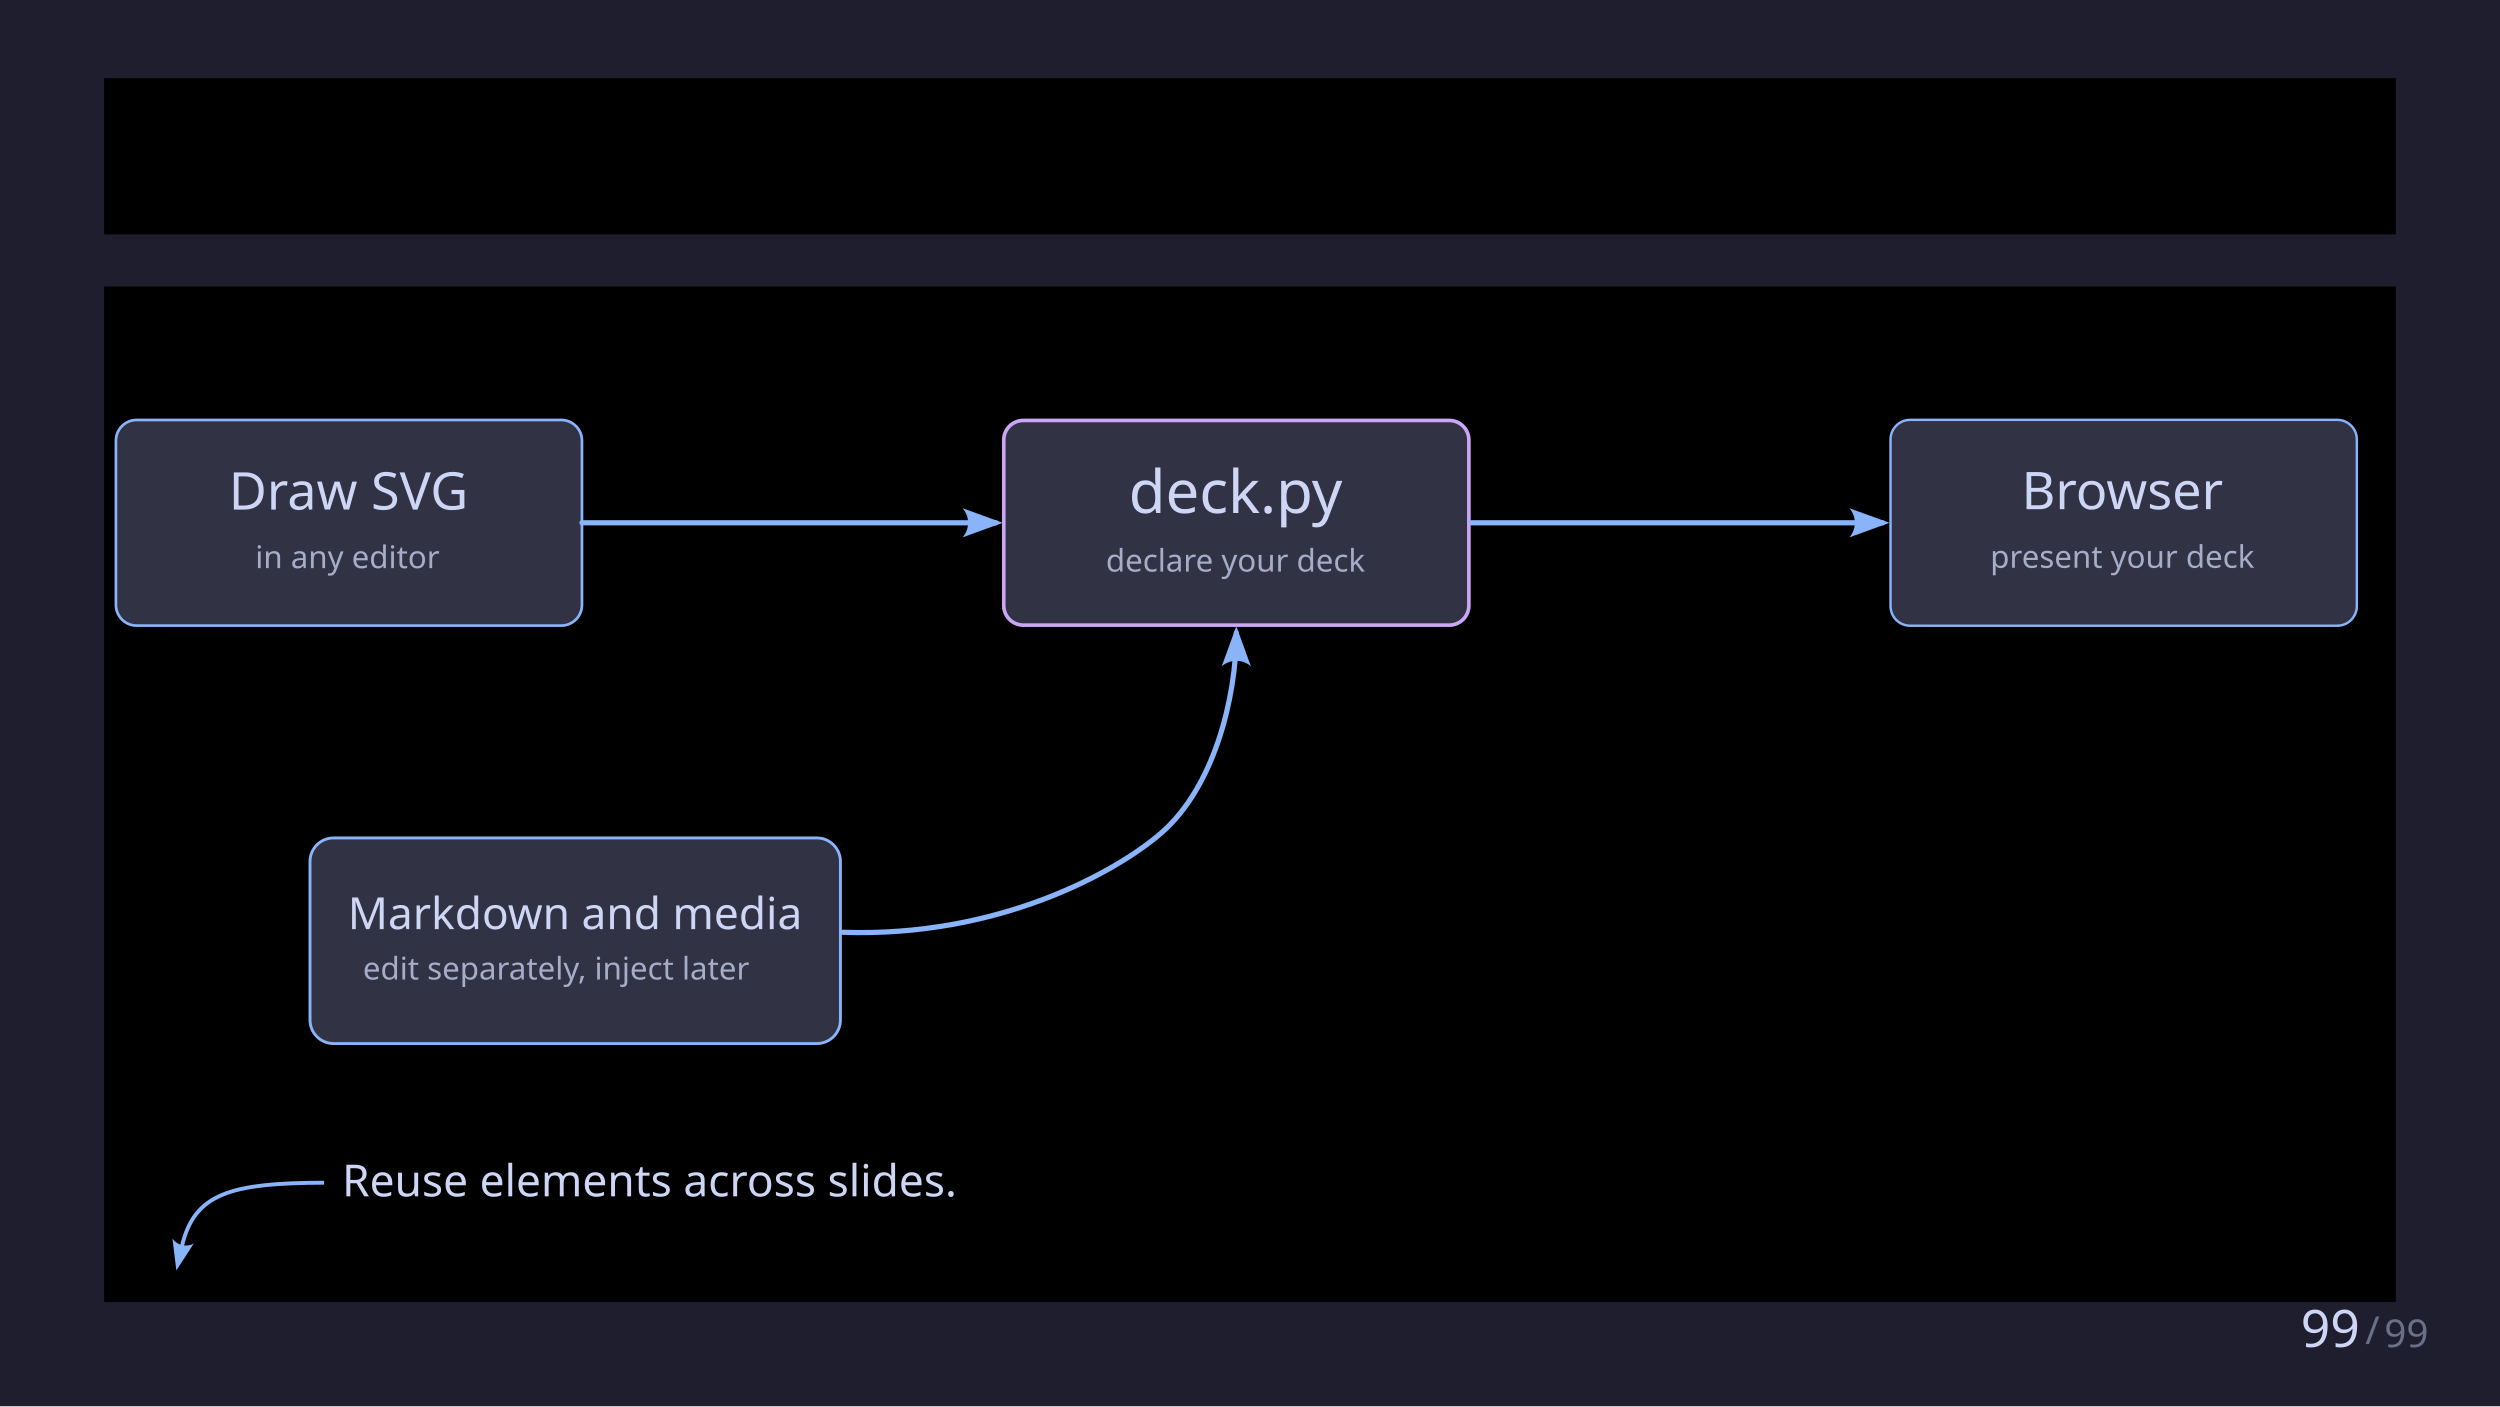
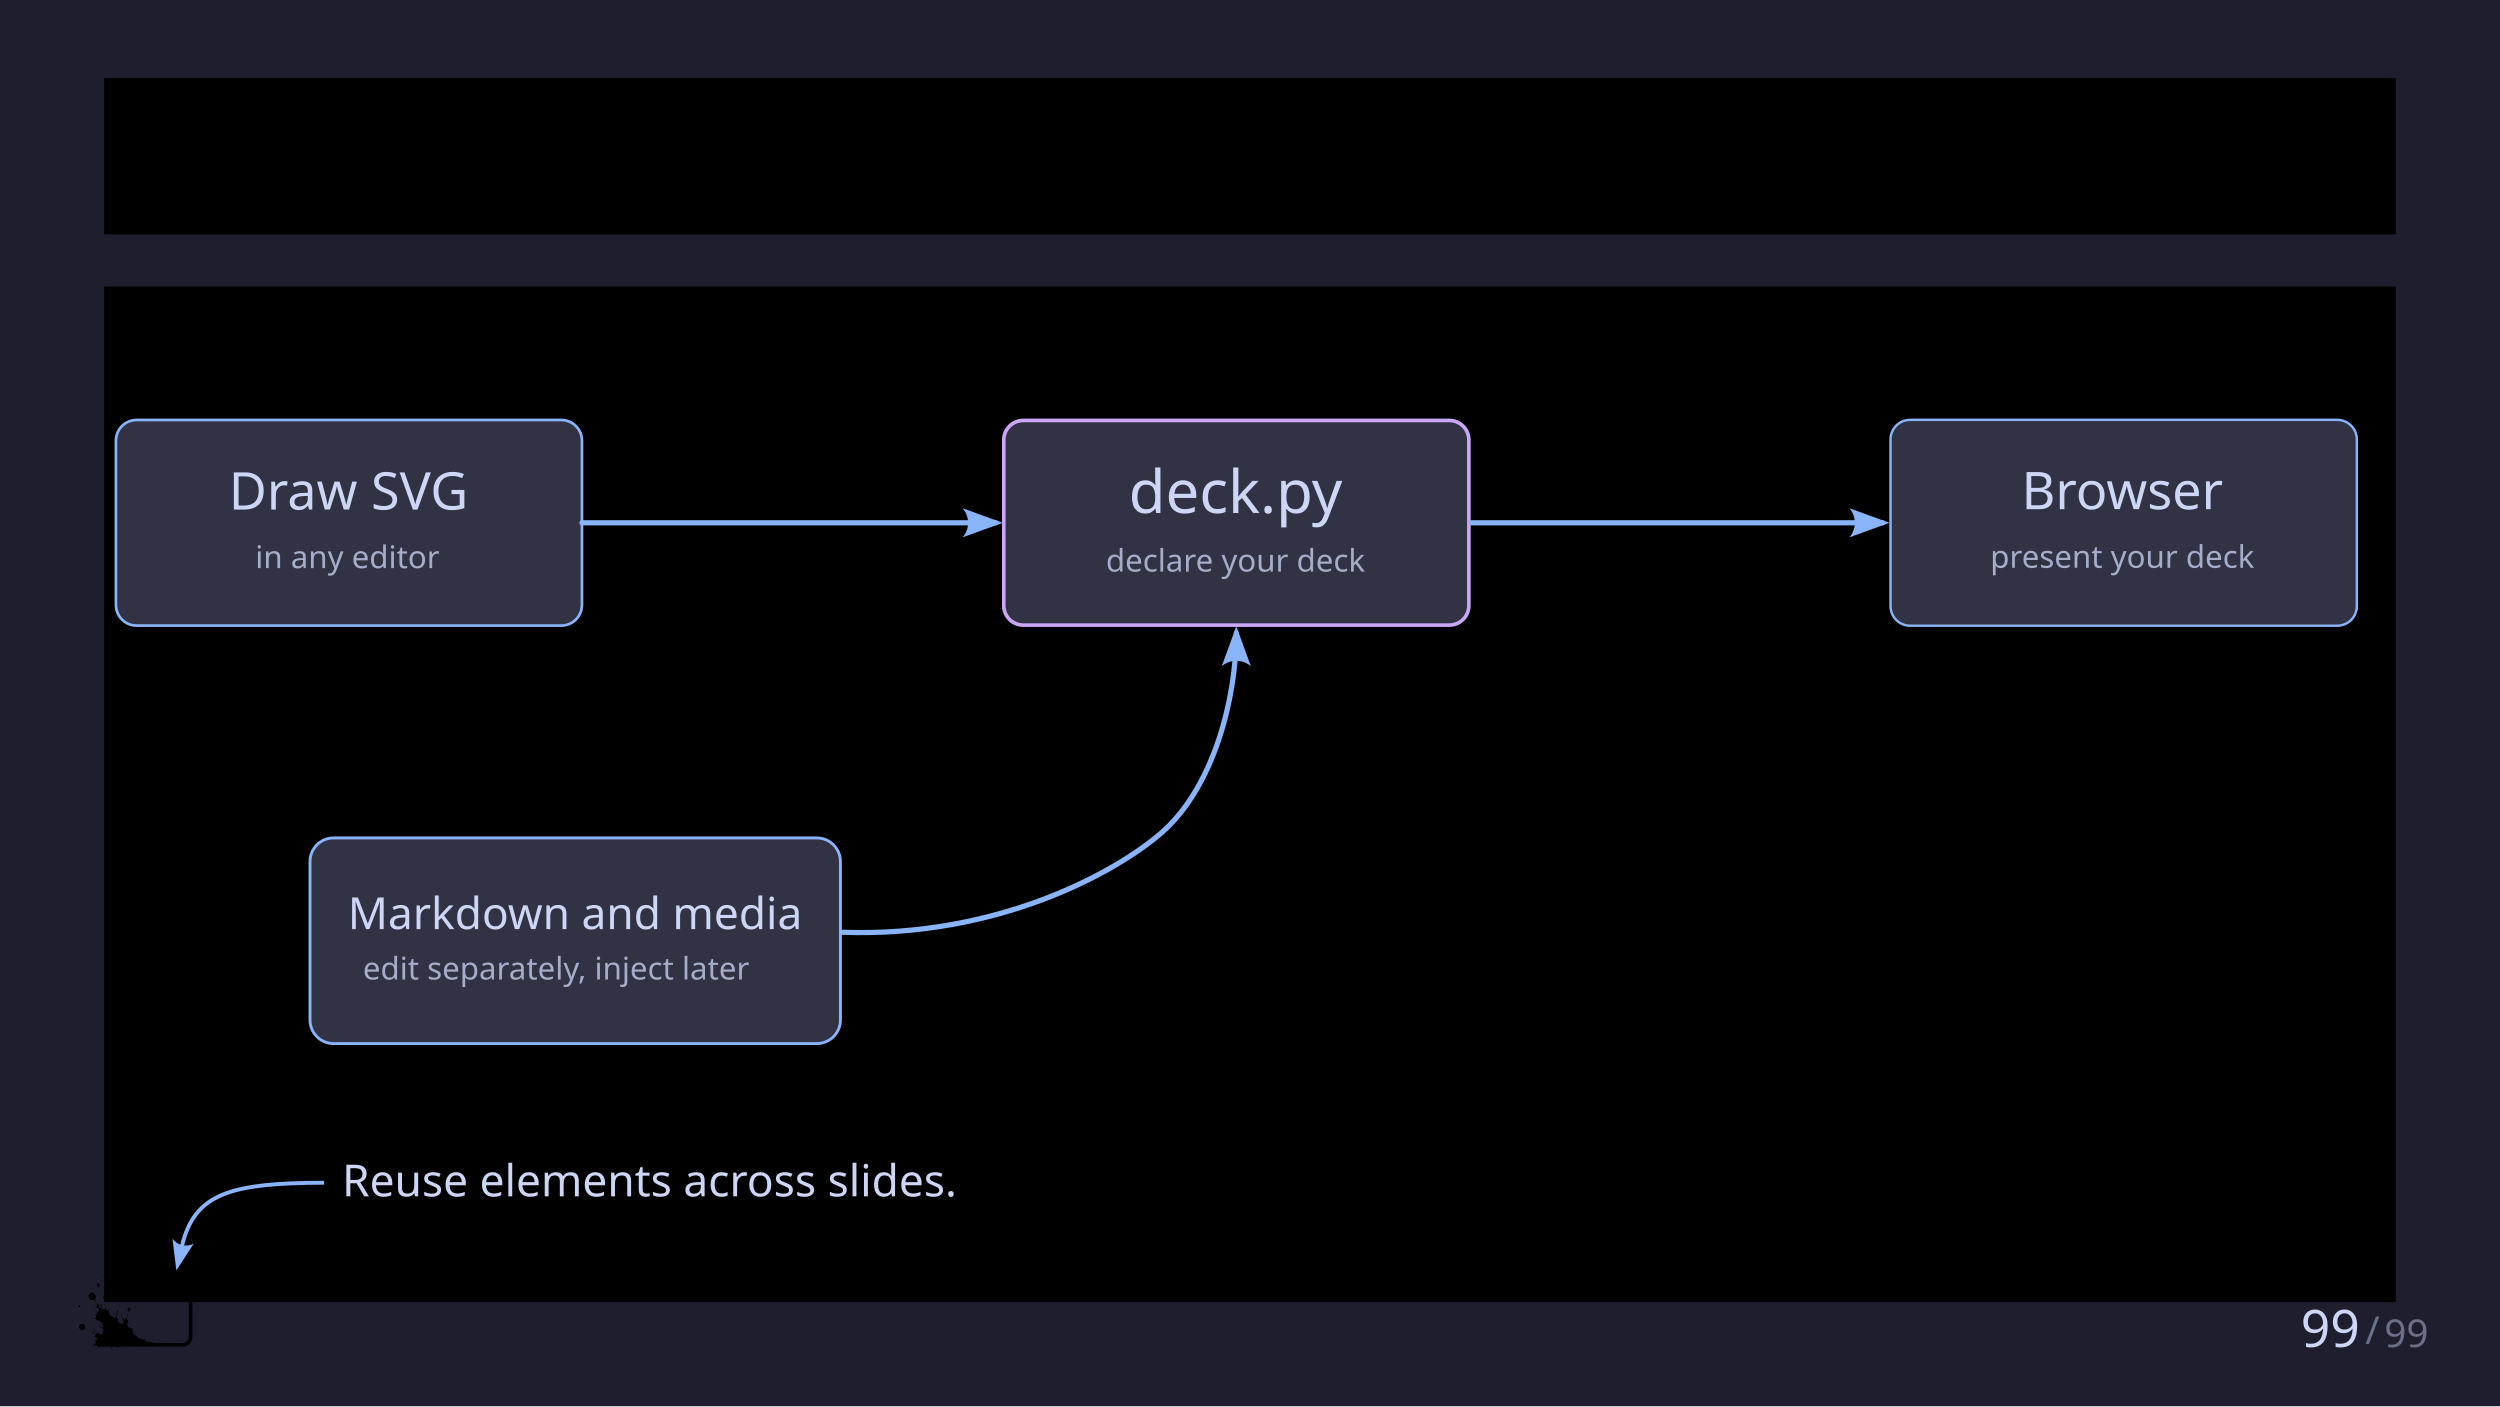
<svg xmlns="http://www.w3.org/2000/svg" xmlns:ns1="urn:inkflow" ns1:parent="local:content" viewBox="0 0 1920 1080" width="1920" height="1080" version="1.1" id="svg13">
-   <g ns1:layout-src="./base" ns1:layout-hash="d40175e7">
+   <g ns1:layout-src="./base" ns1:layout-hash="0e0184e9">
    <defs />
    <rect width="1920" height="1080" class="inkflow-fill-bg" />
  </g>
-   <g ns1:layout-src="builtin:numbered" ns1:layout-hash="2b667c1b">
+   <g ns1:layout-src="builtin:numbered" ns1:layout-hash="6a4a92fb">
    <defs />
    <text id="zone-slide-number" x="1812.359" y="1034.438" class="inkflow-fill-text-muted inkflow-fill-text inkflow-fill-code-text" text-anchor="end" font-size="39.664px" font-family="sans-serif" style="stroke-width: 1.417">99</text>
    <text id="zone-slide-total" x="1831.157" y="1034.58" class="inkflow-fill-text-muted inkflow-fill-grey" font-size="29.64px" font-family="sans-serif" style="stroke-width: 1.059">99</text>
    <text id="text1" x="1816.518" y="1032.25" class="inkflow-fill-text-muted inkflow-fill-grey" font-size="29.64px" font-family="sans-serif" style="stroke-width: 1.059">/</text>
  </g>
-   <g ns1:layout-src="local:content" ns1:layout-hash="ce9151cd">
+   <g ns1:layout-src="local:content" ns1:layout-hash="4d847c33">
    <defs />
    <rect id="zone-title" x="80" y="60" width="1760" height="120" />
    <rect id="zone-content" x="80" y="220" width="1760" height="780" />
  </g>
  <defs id="defs5">
    <marker style="overflow:visible" id="marker11" refX="5" refY="0" orient="auto-start-reverse" markerWidth="1" markerHeight="1" viewBox="0 0 1 1" preserveAspectRatio="xMidYMid">
      <path transform="scale(0.7)" d="M -2,-4 9,0 -2,4 c 2,-2.33 2,-5.66 0,-8 z" style="fill:context-stroke;fill-rule:evenodd;stroke:none" id="path11" />
    </marker>
    <marker style="overflow:visible" id="marker9" refX="5" refY="0" orient="auto-start-reverse" markerWidth="1" markerHeight="1" viewBox="0 0 1 1" preserveAspectRatio="xMidYMid">
      <path transform="scale(0.7)" d="M -2,-4 9,0 -2,4 c 2,-2.33 2,-5.66 0,-8 z" style="fill:context-stroke;fill-rule:evenodd;stroke:none" id="path9" />
    </marker>
    <marker style="overflow:visible" id="ConcaveTriangle" refX="0" refY="0" orient="auto-start-reverse" markerWidth="1" markerHeight="1" viewBox="0 0 1 1" preserveAspectRatio="xMidYMid">
      <path transform="scale(0.7)" d="M -2,-4 9,0 -2,4 c 2,-2.33 2,-5.66 0,-8 z" style="fill:context-stroke;fill-rule:evenodd;stroke:none" id="path7" />
    </marker>
    <style id="inkflow-preview">.inkflow-fill-bg { fill: #1e1e2e; }
.inkflow-stroke-bg { stroke: #1e1e2e; }
.inkflow-fill-surface { fill: #313244; }
.inkflow-stroke-surface { stroke: #313244; }
.inkflow-fill-border { fill: #585b70; }
.inkflow-stroke-border { stroke: #585b70; }
.inkflow-fill-text { fill: #cdd6f4; }
.inkflow-stroke-text { stroke: #cdd6f4; }
.inkflow-fill-text-muted { fill: #a6adc8; }
.inkflow-stroke-text-muted { stroke: #a6adc8; }
.inkflow-fill-accent { fill: #cba6f7; }
.inkflow-stroke-accent { stroke: #cba6f7; }
.inkflow-fill-accent-fg { fill: #11111b; }
.inkflow-stroke-accent-fg { stroke: #11111b; }
.inkflow-fill-code-bg { fill: #181825; }
.inkflow-stroke-code-bg { stroke: #181825; }
.inkflow-fill-code-text { fill: #cdd6f4; }
.inkflow-stroke-code-text { stroke: #cdd6f4; }
.inkflow-fill-red { fill: #f38ba8; }
.inkflow-stroke-red { stroke: #f38ba8; }
.inkflow-fill-orange { fill: #fab387; }
.inkflow-stroke-orange { stroke: #fab387; }
.inkflow-fill-yellow { fill: #f9e2af; }
.inkflow-stroke-yellow { stroke: #f9e2af; }
.inkflow-fill-green { fill: #a6e3a1; }
.inkflow-stroke-green { stroke: #a6e3a1; }
.inkflow-fill-teal { fill: #94e2d5; }
.inkflow-stroke-teal { stroke: #94e2d5; }
.inkflow-fill-blue { fill: #89b4fa; }
.inkflow-stroke-blue { stroke: #89b4fa; }
.inkflow-fill-purple { fill: #cba6f7; }
.inkflow-stroke-purple { stroke: #cba6f7; }
.inkflow-fill-pink { fill: #f5c2e7; }
.inkflow-stroke-pink { stroke: #f5c2e7; }
.inkflow-fill-grey { fill: #6c7086; }
.inkflow-stroke-grey { stroke: #6c7086; }</style>
  </defs>
  <g id="box-svg" transform="translate(-431.0114,87.50203)" class="inkflow-stroke-blue">
    <rect x="520.041" y="235.041" width="357.919" height="157.919" rx="15.908" class="inkflow-fill-surface inkflow-stroke-border inkflow-stroke-blue" stroke-width="2.081" id="rect-svg" />
    <g id="g11" transform="translate(1.5258789e-5,-1.152344)">
      <text x="698.678" y="305" text-anchor="middle" font-family="sans-serif" font-size="40px" font-weight="bold" class="inkflow-fill-text inkflow-fill-code-text" id="text-svg" style="font-style: normal; font-variant: normal; font-weight: normal; font-stretch: normal; font-size: 40px; font-family: sans-serif; -inkscape-font-specification: 'sans-serif, Normal'; font-variant-ligatures: normal; font-variant-caps: normal; font-variant-numeric: normal; font-variant-east-asian: normal; text-anchor: middle; stroke: none">Draw SVG</text>
      <text x="697.869" y="350" text-anchor="middle" font-family="sans-serif" font-size="24px" class="inkflow-fill-text-muted" id="text-svg-sub" style="stroke:none">in any editor</text>
    </g>
  </g>
  <g id="box-deck" transform="translate(260.9884,-111.1556)">
    <rect x="509.899" y="434.056" width="357.203" height="157.203" rx="15.04" class="inkflow-fill-surface inkflow-stroke-accent" stroke-width="2.797" id="rect-deck" />
    <g id="g12" transform="translate(-12.12695,-14.86389)">
      <text x="700" y="520" text-anchor="middle" font-family="monospace" font-size="46px" class="inkflow-fill-text inkflow-fill-code-text" id="text-deck" style="font-style: normal; font-variant: normal; font-weight: normal; font-stretch: normal; font-size: 46px; font-family: sans-serif; -inkscape-font-specification: 'sans-serif, Normal'; font-variant-ligatures: normal; font-variant-caps: normal; font-variant-numeric: normal; font-variant-east-asian: normal; text-anchor: middle; stroke: none">deck.py</text>
      <text x="700" y="565" text-anchor="middle" font-family="sans-serif" font-size="24px" class="inkflow-fill-text-muted" id="text-deck-sub">declare your deck</text>
    </g>
  </g>
  <g id="box-md" transform="translate(-232.5193,-46.50386)" class="inkflow-stroke-blue">
    <rect x="470.608" y="690.041" width="407.352" height="157.919" rx="18.105" class="inkflow-fill-surface inkflow-stroke-border inkflow-stroke-blue" stroke-width="2.22" id="rect-md" />
    <g id="g14" transform="translate(-25.841,0.06022644)">
      <text x="700" y="760" text-anchor="middle" font-family="sans-serif" font-size="34px" font-weight="bold" class="inkflow-fill-text inkflow-fill-code-text" id="text-md" style="font-style: normal; font-variant: normal; font-weight: normal; font-stretch: normal; font-size: 34px; font-family: sans-serif; -inkscape-font-specification: 'sans-serif, Normal'; font-variant-ligatures: normal; font-variant-caps: normal; font-variant-numeric: normal; font-variant-east-asian: normal; text-anchor: middle; stroke: none">Markdown and media</text>
      <text xml:space="preserve" style="font-style:normal;font-variant:normal;font-weight:normal;font-stretch:normal;font-size:24px;line-height:normal;font-family:sans-serif;-inkscape-font-specification:'sans-serif, Normal';font-variant-ligatures:normal;font-variant-caps:normal;font-variant-numeric:normal;font-variant-east-asian:normal;text-decoration-color:#000000;writing-mode:lr-tb;direction:ltr;fill:none;stroke:none;stroke-width:4;stroke-linecap:round;stroke-miterlimit:3;stroke-dasharray:none" x="537.052" y="798.719" id="text-md-sub">
        <tspan id="tspan14" x="537.052" y="798.719" style="font-size: 24px" class="inkflow-fill-text-muted">edit separately, inject later</tspan>
      </text>
    </g>
  </g>
  <g id="box-browser" transform="translate(151.9882,-122.498)">
    <rect x="1299.936" y="444.936" width="358.127" height="158.127" rx="15.079" class="inkflow-fill-surface inkflow-stroke-border inkflow-stroke-blue" stroke-width="1.873" id="rect-browser" />
    <g id="g13" transform="translate(-12.05469,-6.416016)">
      <text x="1490" y="520" text-anchor="middle" font-family="sans-serif" font-size="40px" font-weight="bold" class="inkflow-fill-text inkflow-fill-code-text" id="text-browser" style="font-style: normal; font-variant: normal; font-weight: normal; font-stretch: normal; font-size: 40px; font-family: sans-serif; -inkscape-font-specification: 'sans-serif, Normal'; font-variant-ligatures: normal; font-variant-caps: normal; font-variant-numeric: normal; font-variant-east-asian: normal; text-anchor: middle; stroke: none">Browser</text>
      <text x="1490" y="565" text-anchor="middle" font-family="sans-serif" font-size="24px" class="inkflow-fill-text-muted" id="text-browser-sub">present your deck</text>
    </g>
  </g>
  <g id="inherit">
    <text xml:space="preserve" style="font-style: normal; font-variant: normal; font-weight: normal; font-stretch: normal; font-size: 34px; line-height: normal; font-family: sans-serif; -inkscape-font-specification: 'sans-serif, Normal'; font-variant-ligatures: normal; font-variant-caps: normal; font-variant-numeric: normal; font-variant-east-asian: normal; text-decoration-color: #000000; writing-mode: lr-tb; direction: ltr; stroke: none; stroke-width: 8; stroke-linecap: round" x="262.695" y="918.801" id="text-inherit" class="inkflow-fill-accent-fg">
      <tspan x="262.695" y="918.801" id="tspan6" class="inkflow-fill-text inkflow-fill-code-text">Reuse elements across slides.</tspan>
    </text>
    <path d="m 248.896,908.327 c -71.743,0.164 -99.766,8.07 -109.209,48.964" fill="none" stroke-width="3" id="path-inherit" style="marker-end: url(#ConcaveTriangle)" class="inkflow-stroke-blue" />
  </g>
  <path style="fill: none; stroke-width: 4; stroke-linecap: round; stroke-miterlimit: 3; stroke-dasharray: none; marker-end: url(#marker11)" d="m 446.948,401.502 317.939,10e-6" id="arrow-svg" class="inkflow-stroke-blue" />
  <path style="fill: none; stroke-width: 4; stroke-linecap: round; stroke-miterlimit: 3; stroke-dasharray: none; marker-end: url(#marker11)" d="m 1130.09,401.502 h 315.835" id="arrow-render" class="inkflow-stroke-blue" />
  <path style="fill: none; stroke-width: 4; stroke-linecap: round; stroke-dasharray: none; marker-end: url(#marker9)" d="m 647.481,715.996 c 118.678,4.062 208.91,-45.728 244.043,-75.986 40.787,-35.129 57.965,-103.907 57.965,-153.907" id="arrow-md" class="inkflow-stroke-blue" />
+   <g ns1:overlay-src="footer" ns1:overlay-hash="f664c57d">
+     <defs />
+     <g class="inkflow-demo-logo-mark" transform="matrix(0.7161682,0,0,0.7161682,43.00572,966.5546)" id="demo-logo-mark">
+       <g transform="translate(-148.5314,-96.87841)">
+         <g transform="translate(3.746808,2.274717)">
+           <path style="fill-opacity:1;stroke-width:0.372" d="m 203.569,189.978 c -0.189,-0.105 -0.434,-0.191 -0.544,-0.191 h -0.201 l 0.036,-0.375 c 0.048,-0.499 -0.137,-0.658 -0.611,-0.527 -0.191,0.053 -0.516,0.076 -0.721,0.051 -0.281,-0.034 -0.516,0.028 -0.954,0.25 l -0.582,0.295 -0.288,-0.167 c -0.858,-0.497 -0.907,-0.511 -1.749,-0.51 -0.46,3.7e-4 -1.081,0.066 -1.379,0.146 -0.298,0.08 -0.665,0.146 -0.816,0.147 -0.211,7.4e-4 -0.323,0.085 -0.486,0.361 l -0.212,0.36 -0.154,-0.237 c -0.085,-0.13 -0.248,-0.334 -0.364,-0.452 l -0.211,-0.215 -0.528,0.14 c -0.29,0.077 -0.763,0.141 -1.052,0.142 -0.38,7.4e-4 -0.64,0.069 -0.943,0.247 -0.231,0.135 -0.629,0.274 -0.885,0.31 l -0.466,0.064 -0.363,-0.344 c -0.2,-0.189 -0.585,-0.494 -0.856,-0.677 -0.271,-0.184 -0.722,-0.545 -1.003,-0.803 -0.359,-0.33 -0.594,-0.469 -0.79,-0.469 -0.652,0 -1.99,0.215 -2.527,0.405 -0.97,0.345 -2.362,0.082 -1.633,-0.308 0.11,-0.059 0.542,-0.17 0.96,-0.247 1.612,-0.297 2.119,-0.44 2.452,-0.694 0.488,-0.373 0.58,-0.629 0.441,-1.232 -0.178,-0.773 -0.148,-0.949 0.23,-1.327 0.454,-0.454 0.444,-0.677 -0.043,-0.925 -0.213,-0.109 -0.415,-0.243 -0.45,-0.299 -0.098,-0.158 -0.75,-0.459 -1.154,-0.532 -0.201,-0.036 -0.392,-0.109 -0.424,-0.161 -0.109,-0.177 0.784,-0.093 1.233,0.115 0.244,0.113 0.731,0.227 1.083,0.254 l 0.64,0.048 0.285,-0.301 c 0.393,-0.415 0.465,-1.123 0.17,-1.687 -0.115,-0.221 -0.209,-0.579 -0.209,-0.797 0,-0.596 -0.287,-0.802 -1.542,-1.108 -0.79,-0.193 -1.118,-0.322 -1.329,-0.524 -0.404,-0.387 -0.365,-0.509 0.139,-0.431 0.23,0.036 0.515,0.117 0.634,0.181 0.118,0.064 0.329,0.117 0.468,0.117 0.29,0 0.329,-0.196 0.119,-0.599 -0.112,-0.214 -0.112,-0.284 6e-4,-0.437 0.173,-0.237 0.171,-0.773 -0.005,-1.11 -0.216,-0.416 -0.544,-0.671 -1.289,-1.004 -1.102,-0.492 -2.597,-1.555 -2.472,-1.757 0.089,-0.144 0.518,-0.151 0.605,-0.009 0.036,0.058 0.338,0.236 0.67,0.396 0.333,0.16 1.018,0.599 1.523,0.976 0.504,0.377 1.09,0.737 1.3,0.8 l 0.383,0.115 0.26,-0.17 c 0.143,-0.094 0.348,-0.369 0.456,-0.613 l 0.196,-0.443 -0.18,-0.214 c -0.099,-0.117 0.05,-0.003 0.332,0.254 l 0.513,0.468 h 0.408 c 0.224,0 0.531,-0.073 0.682,-0.162 0.151,-0.089 0.343,-0.136 0.425,-0.105 0.083,0.032 0.313,0.349 0.512,0.705 0.522,0.933 0.819,1.105 1.314,0.758 0.144,-0.101 0.423,-0.213 0.62,-0.249 0.197,-0.036 0.525,-0.197 0.727,-0.358 0.203,-0.161 0.446,-0.293 0.54,-0.293 0.221,0 0.353,-0.169 0.436,-0.557 0.036,-0.171 0.219,-0.525 0.405,-0.787 0.186,-0.262 0.339,-0.552 0.339,-0.644 0,-0.092 -0.166,-0.292 -0.368,-0.443 -0.367,-0.275 -0.784,-0.712 -0.951,-0.997 -0.063,-0.107 -0.025,-0.201 0.134,-0.33 0.333,-0.27 0.69,-0.22 1.175,0.166 0.335,0.266 0.463,0.319 0.566,0.233 0.303,-0.251 0.06,-0.973 -0.327,-0.973 -0.083,0 -0.469,-0.308 -0.858,-0.685 -0.389,-0.377 -0.86,-0.751 -1.048,-0.83 -0.188,-0.08 -0.495,-0.259 -0.683,-0.4 -0.188,-0.14 -0.52,-0.303 -0.738,-0.361 -0.349,-0.093 -0.611,-0.253 -1.45,-0.883 -0.159,-0.119 -0.192,-0.217 -0.141,-0.418 0.102,-0.408 0.36,-0.327 1.235,0.388 l 0.797,0.651 0.425,-0.064 c 0.341,-0.051 0.475,-0.025 0.677,0.135 0.608,0.478 1.47,0.498 1.679,0.038 0.173,-0.379 -0.052,-1.099 -0.457,-1.461 -0.182,-0.162 -0.362,-0.439 -0.4,-0.614 -0.038,-0.175 -0.111,-0.344 -0.161,-0.375 -0.05,-0.031 -0.091,-0.28 -0.091,-0.554 0,-0.413 -0.05,-0.556 -0.295,-0.835 -0.176,-0.201 -0.295,-0.446 -0.295,-0.61 0,-0.327 -0.098,-0.461 -0.73,-1 -0.395,-0.336 -0.543,-0.405 -0.803,-0.375 l -0.319,0.037 -0.056,-0.352 c -0.083,-0.519 -0.349,-0.749 -0.962,-0.829 -0.289,-0.038 -0.678,-0.158 -0.863,-0.267 -0.268,-0.157 -0.434,-0.185 -0.804,-0.134 -0.579,0.08 -0.818,-0.039 -1.07,-0.534 -0.106,-0.208 -0.331,-0.495 -0.5,-0.637 l -0.307,-0.259 h -0.788 c -0.561,0 -0.777,-0.033 -0.75,-0.116 0.045,-0.135 0.183,-0.218 0.686,-0.416 0.236,-0.093 0.455,-0.288 0.626,-0.559 l 0.263,-0.417 -0.069,-0.452 c -0.038,-0.249 -0.076,-0.723 -0.086,-1.053 -0.019,-0.7 -0.102,-0.826 -0.852,-1.299 -0.6,-0.379 -0.985,-0.701 -0.985,-0.825 0,-0.19 0.477,-0.057 0.94,0.262 0.274,0.189 0.635,0.37 0.801,0.404 l 0.303,0.061 0.504,-0.768 c 0.277,-0.423 0.504,-0.862 0.504,-0.977 0,-0.115 -0.155,-0.427 -0.345,-0.694 -0.407,-0.572 -0.445,-0.785 -0.123,-0.686 0.122,0.037 0.425,0.092 0.673,0.121 l 0.452,0.053 0.213,-0.27 c 0.117,-0.149 0.213,-0.363 0.213,-0.475 0,-0.124 0.238,-0.426 0.605,-0.767 l 0.605,-0.562 -0.056,-0.622 c -0.045,-0.5 -0.104,-0.661 -0.297,-0.82 -0.132,-0.109 -0.298,-0.309 -0.368,-0.445 -0.571,-1.105 -1.749,-1.704 -1.938,-0.984 -0.065,0.247 -0.136,0.246 -0.451,-0.002 -0.402,-0.316 -0.678,-0.831 -0.603,-1.127 0.052,-0.207 0.105,-0.244 0.274,-0.191 0.116,0.036 0.338,0.173 0.495,0.304 0.385,0.322 0.929,0.286 1.131,-0.075 0.194,-0.347 0.09,-0.68 -0.382,-1.225 -0.216,-0.25 -0.393,-0.529 -0.393,-0.621 -3e-5,-0.091 -0.091,-0.406 -0.202,-0.698 -0.128,-0.337 -0.168,-0.566 -0.108,-0.625 0.158,-0.158 0.705,0.027 0.974,0.329 0.196,0.22 0.34,0.286 0.625,0.286 0.492,0 0.68,0.205 0.68,0.744 0,0.579 0.263,1.24 0.822,2.069 1.006,1.491 1.126,1.597 1.598,1.418 0.414,-0.157 0.521,-0.114 0.729,0.293 0.109,0.214 0.471,0.609 0.804,0.879 l 0.606,0.49 0.995,-0.022 c 0.556,-0.013 1.092,-0.075 1.215,-0.143 0.142,-0.078 0.274,-0.308 0.374,-0.652 l 0.154,-0.531 -0.152,-0.365 c -0.169,-0.405 -0.21,-1.621 -0.054,-1.621 0.054,0 0.099,0.095 0.099,0.21 0,0.115 0.083,0.348 0.185,0.517 0.102,0.169 0.214,0.551 0.25,0.849 0.175,1.443 0.467,1.964 1.472,2.63 0.923,0.611 1.679,0.515 1.898,-0.242 0.127,-0.438 0.691,-1.305 0.85,-1.305 0.051,0 0.068,0.055 0.039,0.123 -0.029,0.068 -0.251,0.633 -0.492,1.255 -0.61,1.574 -0.662,2.1 -0.275,2.757 0.195,0.331 0.489,1.054 0.553,1.36 0.037,0.179 0.214,0.472 0.392,0.65 0.178,0.178 0.353,0.416 0.389,0.528 0.129,0.408 0.446,0.694 0.841,0.761 0.215,0.036 0.553,0.195 0.752,0.353 0.277,0.22 0.464,0.287 0.798,0.287 0.583,0 0.796,0.132 1.007,0.622 0.246,0.572 0.958,1.445 1.178,1.445 0.106,0 0.295,-0.175 0.452,-0.418 0.149,-0.23 0.481,-0.618 0.738,-0.862 0.347,-0.329 0.486,-0.545 0.539,-0.837 0.039,-0.217 0.136,-0.466 0.215,-0.554 0.105,-0.117 0.149,-0.453 0.164,-1.226 l 0.02,-1.065 0.218,-0.218 c 0.12,-0.12 0.245,-0.328 0.279,-0.462 0.045,-0.18 0.11,-0.23 0.25,-0.194 l 0.189,0.049 -0.001,0.752 -0.001,0.752 -0.403,0.738 -0.403,0.738 0.226,0.9 0.226,0.9 -0.124,0.674 -0.124,0.674 0.222,0.18 c 0.17,0.138 0.361,0.174 0.819,0.155 l 0.597,-0.025 0.031,0.21 c 0.017,0.115 -0.105,0.519 -0.271,0.897 -0.391,0.891 -0.392,1.268 -0.006,1.639 0.162,0.156 0.295,0.353 0.295,0.44 0,0.285 0.297,0.587 0.693,0.705 0.292,0.087 0.391,0.169 0.392,0.323 0.002,0.236 0.683,0.846 0.945,0.846 0.095,0 0.314,-0.051 0.487,-0.114 l 0.315,-0.114 0.323,0.23 0.323,0.23 0.288,-0.165 c 0.158,-0.091 0.358,-0.165 0.444,-0.165 0.086,0 0.339,-0.107 0.563,-0.239 0.525,-0.308 0.939,-1.038 0.939,-1.658 0,-0.519 -0.242,-1.266 -0.447,-1.381 -0.094,-0.052 -0.144,-0.238 -0.144,-0.53 v -0.45 l -0.343,-0.314 -0.343,-0.314 -0.049,-0.807 c -0.04,-0.657 -0.022,-0.807 0.093,-0.807 0.201,0 0.798,0.817 0.995,1.361 0.297,0.819 0.619,1.495 0.713,1.495 0.05,0 0.119,-0.137 0.152,-0.304 0.1,-0.499 0.415,-0.838 0.997,-1.074 0.401,-0.163 0.648,-0.351 0.937,-0.714 0.216,-0.271 0.393,-0.535 0.393,-0.585 0,-0.051 0.112,-0.336 0.248,-0.634 0.283,-0.619 0.525,-0.678 0.672,-0.164 0.067,0.234 0.035,0.529 -0.128,1.167 -0.123,0.483 -0.19,0.961 -0.155,1.102 0.068,0.272 0.418,0.783 0.872,1.275 0.24,0.26 0.279,0.368 0.227,0.629 -0.035,0.173 -0.015,0.493 0.043,0.71 l 0.106,0.395 -0.193,0.261 c -0.294,0.398 -0.709,1.256 -0.709,1.467 0,0.103 -0.067,0.243 -0.148,0.311 -0.196,0.162 -0.187,0.288 0.06,0.853 0.127,0.29 0.203,0.658 0.195,0.942 -0.007,0.256 0.039,0.567 0.103,0.689 0.064,0.123 0.145,0.289 0.181,0.371 0.036,0.081 0.2,0.214 0.366,0.295 0.165,0.081 0.34,0.236 0.387,0.345 0.065,0.147 0.211,0.209 0.579,0.247 0.366,0.037 0.599,0.135 0.908,0.383 l 0.415,0.333 0.455,-0.062 0.455,-0.062 0.539,0.566 c 0.317,0.332 0.702,0.891 0.935,1.353 l 0.395,0.788 -0.054,0.832 -0.054,0.832 0.346,0.767 c 0.19,0.422 0.412,0.987 0.492,1.257 0.153,0.516 0.431,0.793 0.796,0.793 0.122,0 0.468,0.218 0.781,0.492 0.309,0.271 0.614,0.492 0.677,0.492 0.063,0 0.238,0.129 0.389,0.287 0.151,0.158 0.392,0.316 0.535,0.351 0.44,0.108 0.676,0.32 0.741,0.664 0.086,0.459 0.293,0.72 0.814,1.026 0.323,0.189 0.57,0.259 0.879,0.247 0.359,-0.014 0.456,0.024 0.59,0.229 0.24,0.366 0.652,0.58 2.011,1.042 l 1.231,0.418 0.923,-0.006 c 1.105,-0.007 1.72,0.199 1.896,0.638 0.06,0.151 0.15,0.363 0.2,0.471 0.093,0.204 1.187,0.917 1.707,1.113 0.78,0.294 1.656,0.42 2.16,0.311 l 0.498,-0.108 0.884,0.303 c 0.899,0.308 2.858,0.57 3.527,0.472 0.194,-0.029 0.465,0.037 0.753,0.181 0.875,0.439 2.122,0.473 17.484,0.479 l 14.179,0.005 0.64,-0.181 c 2.758,-0.779 4.717,-3.139 5.027,-6.057 0.067,-0.63 0.09,-9.087 0.07,-25.123 l -0.031,-24.173 -0.177,-0.591 c -0.725,-2.421 -2.422,-4.112 -4.866,-4.851 l -0.565,-0.171 -33.675,-0.028 c -24.105,-0.02 -33.912,0.003 -34.508,0.08 -2.34,0.305 -4.216,1.629 -5.228,3.69 -0.671,1.366 -0.707,1.604 -0.758,5.071 l -0.046,3.102 -0.184,0.36 c -0.634,1.242 -2.429,1.297 -3.25,0.1 l -0.237,-0.346 -0.03,-3.06 c -0.034,-3.399 0.033,-4.154 0.486,-5.521 1.311,-3.951 4.686,-6.722 8.8,-7.227 1.177,-0.144 67.306,-0.152 68.68,-0.008 4.075,0.427 7.556,3.237 8.842,7.136 0.596,1.807 0.562,0.146 0.562,27.324 v 24.961 l -0.18,0.817 c -0.444,2.02 -1.208,3.581 -2.495,5.097 -1.136,1.339 -3.288,2.65 -5.202,3.17 l -0.985,0.267 -14.228,-7.5e-4 c -15.013,-0.001 -19.266,-0.051 -19.724,-0.232 -0.435,-0.172 -3.852,-0.147 -3.998,0.029 -0.204,0.246 -0.558,0.263 -1.042,0.049 l -0.464,-0.205 -1.393,0.056 c -0.766,0.031 -1.459,0.06 -1.54,0.066 -0.081,0.006 -0.281,0.012 -0.443,0.014 -0.162,0.002 -0.561,0.006 -0.886,0.01 -0.325,0.004 -1.078,-0.029 -1.674,-0.073 -0.901,-0.066 -1.164,-0.052 -1.563,0.084 -0.283,0.097 -0.566,0.134 -0.689,0.091 -0.115,-0.04 -0.786,-0.08 -1.49,-0.089 -0.704,-0.009 -1.494,-0.051 -1.756,-0.092 -0.332,-0.052 -0.727,-0.022 -1.31,0.1 l -0.834,0.175 -1.644,-0.077 c -1.951,-0.091 -3.185,-0.091 -5.214,0.002 l -1.502,0.069 -0.257,-0.168 c -0.214,-0.14 -0.324,-0.151 -0.664,-0.063 -1.156,0.298 -3.467,0.35 -4.346,0.097 -0.349,-0.101 -0.97,0.074 -1.889,0.531 l -0.609,0.303 -0.355,-0.311 c -0.195,-0.171 -0.413,-0.311 -0.485,-0.311 -0.072,0 -0.301,0.136 -0.51,0.301 -0.262,0.208 -0.441,0.282 -0.58,0.24 -0.429,-0.132 -1.009,-0.163 -1.481,-0.079 -0.668,0.119 -0.771,0.082 -1.021,-0.362 -0.249,-0.442 -0.464,-0.542 -0.854,-0.394 -0.167,0.064 -0.542,0.079 -0.949,0.039 l -0.672,-0.066 -0.467,0.467 c -0.441,0.441 -1.208,0.846 -1.58,0.833 -0.093,-0.003 -0.323,-0.092 -0.512,-0.197 z m -15.8,-16.388 c -0.214,-0.131 -0.487,-0.402 -0.608,-0.601 -0.12,-0.199 -0.445,-0.592 -0.723,-0.873 -0.539,-0.546 -0.709,-1.046 -0.378,-1.115 0.182,-0.038 1.206,1.258 1.574,1.991 0.11,0.22 0.292,0.499 0.404,0.621 0.255,0.278 0.216,0.274 -0.269,-0.024 z m 5.361,-0.45 c 0,-0.057 0.044,-0.077 0.099,-0.043 0.054,0.034 0.099,0.08 0.099,0.104 0,0.024 -0.044,0.043 -0.099,0.043 -0.054,0 -0.099,-0.047 -0.099,-0.104 z m -21.17,-2.006 c -0.679,-0.188 -0.992,-0.384 -1.537,-0.96 -1.306,-1.381 -1.292,-3.503 0.032,-4.757 0.515,-0.488 1.451,-0.836 2.243,-0.834 0.522,0.001 1.609,0.392 2.075,0.747 0.542,0.413 1.066,1.283 1.265,2.1 l 0.17,0.7 -0.163,0.491 c -0.107,0.321 -0.141,0.623 -0.099,0.872 l 0.064,0.38 -0.277,0.098 c -0.153,0.054 -0.497,0.28 -0.765,0.502 -0.848,0.703 -1.97,0.95 -3.008,0.662 z m 12.857,-1.393 c -0.085,-0.085 -0.155,-0.218 -0.155,-0.295 0,-0.204 0.334,-0.173 0.536,0.05 0.301,0.332 -0.061,0.565 -0.381,0.245 z m 40.632,-2.423 c 0.07,-0.209 0.355,-0.334 0.478,-0.21 0.062,0.062 0.083,0.16 0.046,0.219 -0.091,0.147 -0.574,0.139 -0.525,-0.009 z m -1.795,-0.672 c 0,-0.054 0.044,-0.099 0.099,-0.099 0.054,0 0.099,0.044 0.099,0.099 0,0.054 -0.044,0.099 -0.099,0.099 -0.054,0 -0.099,-0.044 -0.099,-0.099 z m -9.63,-4.254 c -0.17,-0.17 -0.149,-0.571 0.029,-0.571 0.081,0 0.148,0.011 0.148,0.025 0,0.014 0.041,0.169 0.092,0.345 0.098,0.34 -0.033,0.438 -0.269,0.201 z m -30.046,-3.14 c -0.38,-0.204 -0.541,-0.426 -0.46,-0.637 0.082,-0.213 0.33,-0.172 0.707,0.116 0.218,0.166 0.338,0.341 0.338,0.492 0,0.273 -0.119,0.279 -0.585,0.029 z m -2.992,-3.011 c -0.036,-0.036 -0.066,-0.125 -0.066,-0.197 0,-0.202 0.275,-0.156 0.394,0.066 0.088,0.164 0.075,0.197 -0.079,0.197 -0.101,0 -0.214,-0.03 -0.25,-0.066 z m 34.223,-2.5e-4 c -0.172,-0.069 -0.416,-0.565 -0.416,-0.845 0,-0.295 0.173,-0.468 0.468,-0.468 0.333,0 0.67,0.755 0.502,1.125 -0.11,0.242 -0.278,0.299 -0.554,0.188 z m 5.915,-0.492 c -0.099,-0.258 0.145,-1.236 0.363,-1.453 0.154,-0.154 0.222,-0.171 0.316,-0.077 0.094,0.094 0.094,0.216 0.001,0.564 -0.065,0.244 -0.119,0.529 -0.119,0.632 0,0.198 -0.243,0.498 -0.404,0.498 -0.052,0 -0.123,-0.074 -0.158,-0.164 z m -16.81,-0.492 c -0.035,-0.09 -0.017,-0.21 0.039,-0.266 0.07,-0.07 0.102,-0.019 0.102,0.164 0,0.304 -0.049,0.339 -0.14,0.102 z m 2.356,-2.199 c -0.034,-0.054 -0.014,-0.099 0.043,-0.099 0.057,0 0.104,0.044 0.104,0.099 0,0.054 -0.02,0.099 -0.043,0.099 -0.024,0 -0.071,-0.044 -0.104,-0.099 z m 3.657,-0.594 c 0.038,-0.299 0.004,-0.571 -0.102,-0.824 -0.227,-0.544 -0.208,-1.289 0.039,-1.536 0.444,-0.444 0.844,-0.051 0.96,0.944 l 0.047,0.403 -0.293,0.336 c -0.161,0.185 -0.386,0.513 -0.5,0.73 l -0.207,0.394 z m 11.835,-1.109 c -0.029,-0.449 -0.104,-0.71 -0.272,-0.947 -0.128,-0.18 -0.25,-0.488 -0.271,-0.685 -0.021,-0.197 -0.064,-0.524 -0.095,-0.727 -0.079,-0.519 0.005,-0.76 0.408,-1.174 0.431,-0.442 1.154,-0.719 1.464,-0.56 0.445,0.228 0.858,0.726 1.001,1.207 0.204,0.686 0.186,0.859 -0.162,1.543 l -0.307,0.604 -0.522,0.231 c -0.378,0.167 -0.607,0.354 -0.83,0.679 -0.169,0.246 -0.323,0.448 -0.341,0.448 -0.018,0 -0.051,-0.279 -0.072,-0.62 z m -35.044,-1.308 c -0.071,-0.086 -0.342,-0.263 -0.603,-0.396 -0.281,-0.142 -0.474,-0.307 -0.474,-0.404 0,-0.09 -0.1,-0.272 -0.222,-0.404 l -0.222,-0.24 0.517,0.316 c 0.284,0.174 0.517,0.348 0.517,0.388 0,0.04 0.159,0.258 0.352,0.484 0.194,0.226 0.332,0.412 0.307,0.412 -0.025,0 -0.103,-0.07 -0.174,-0.155 z m 15.312,-1.888 c 0.109,-0.614 0.159,-0.714 0.357,-0.714 0.105,0 0.19,0.024 0.19,0.052 0,0.106 -0.497,1.031 -0.554,1.031 -0.032,0 -0.029,-0.166 0.007,-0.369 z m 2.06,-0.186 c 0.034,-0.251 0.067,-0.639 0.072,-0.862 l 0.01,-0.405 0.141,0.64 c 0.144,0.655 0.076,1.083 -0.172,1.083 -0.079,0 -0.095,-0.14 -0.051,-0.457 z m -21.279,-1.291 c -0.264,-0.257 -0.345,-0.349 -0.179,-0.203 0.166,0.146 0.423,0.311 0.572,0.367 0.149,0.056 0.271,0.147 0.271,0.203 0,0.199 -0.191,0.093 -0.664,-0.367 z m 9.926,0.197 c -0.285,-0.624 -0.415,-1.16 -0.385,-1.588 0.018,-0.25 -0.03,-0.604 -0.106,-0.785 -0.11,-0.262 -0.115,-0.395 -0.024,-0.647 0.063,-0.174 0.115,-0.413 0.115,-0.531 0,-0.148 0.06,-0.215 0.194,-0.215 0.152,0 0.23,0.124 0.359,0.566 0.091,0.311 0.161,0.689 0.157,0.839 -0.004,0.15 0.084,0.479 0.195,0.731 0.163,0.368 0.191,0.573 0.141,1.046 -0.089,0.853 -0.396,1.13 -0.646,0.584 z m -23.754,-0.151 c -0.368,-0.305 -0.869,-0.955 -0.869,-1.129 0,-0.146 0.543,-0.701 0.962,-0.982 l 0.223,-0.15 0.409,0.283 c 0.666,0.461 0.966,0.81 0.966,1.124 0,0.156 -0.055,0.328 -0.123,0.383 -0.068,0.054 -0.284,0.233 -0.481,0.398 -0.422,0.352 -0.726,0.373 -1.088,0.074 z m 35.292,-1.153 0.025,-0.64 h 0.246 c 0.204,0 0.251,0.053 0.276,0.312 0.023,0.237 -0.043,0.391 -0.271,0.64 l -0.302,0.328 z m 7.459,0.246 c 0,-0.081 0.067,-0.148 0.148,-0.148 0.081,0 0.148,0.067 0.148,0.148 0,0.081 -0.067,0.148 -0.148,0.148 -0.081,0 -0.148,-0.067 -0.148,-0.148 z m -15.174,-1.304 c -0.244,-0.57 -0.298,-1.208 -0.109,-1.281 0.234,-0.09 0.443,0.241 0.525,0.832 0.137,0.989 -0.083,1.227 -0.417,0.449 z m 8.38,-1.146 c 0,-0.075 0.067,-0.191 0.148,-0.258 l 0.148,-0.123 v 0.258 c 0,0.164 -0.054,0.258 -0.148,0.258 -0.081,0 -0.148,-0.061 -0.148,-0.136 z m -8.665,-1.292 c 0,-0.081 0.044,-0.148 0.099,-0.148 0.054,0 0.099,0.067 0.099,0.148 0,0.081 -0.044,0.148 -0.099,0.148 -0.054,0 -0.099,-0.067 -0.099,-0.148 z m -9.446,-0.896 c -0.168,-0.141 -0.502,-0.561 -0.742,-0.931 -0.252,-0.389 -0.605,-0.786 -0.835,-0.938 l -0.399,-0.264 -1.009,0.066 -1.009,0.066 -0.591,-0.296 c -0.325,-0.163 -0.64,-0.297 -0.7,-0.299 -0.166,-0.005 -1.005,-0.773 -1.429,-1.31 -0.208,-0.263 -0.425,-0.663 -0.484,-0.89 -0.059,-0.227 -0.197,-0.636 -0.308,-0.91 -0.222,-0.55 -0.217,-0.588 0.263,-1.866 0.174,-0.462 0.385,-0.811 0.641,-1.058 0.241,-0.232 0.407,-0.497 0.447,-0.714 l 0.065,-0.345 h 0.469 c 0.258,0 0.787,-0.072 1.175,-0.159 l 0.705,-0.159 0.562,0.247 c 0.309,0.136 0.717,0.298 0.907,0.36 0.635,0.207 1.508,0.91 1.672,1.345 0.082,0.218 0.293,0.612 0.469,0.875 0.176,0.264 0.32,0.535 0.32,0.603 0,0.068 0.114,0.259 0.253,0.424 0.172,0.205 0.233,0.365 0.19,0.5 -0.035,0.109 -0.097,0.199 -0.139,0.199 -0.099,0 -0.305,0.453 -0.305,0.672 0,0.094 -0.205,0.516 -0.457,0.938 -0.616,1.036 -0.611,1.277 0.06,2.566 0.624,1.198 0.71,1.413 0.598,1.482 -0.048,0.029 -0.224,-0.062 -0.392,-0.204 z m 8.451,-4 c -0.117,-0.229 -0.297,-0.53 -0.401,-0.671 -0.149,-0.202 -0.168,-0.308 -0.091,-0.511 0.122,-0.322 0.489,-0.668 0.707,-0.668 0.237,0 0.9,0.761 0.841,0.966 -0.026,0.092 -0.103,0.366 -0.17,0.61 -0.23,0.835 -0.55,0.934 -0.886,0.274 z m -17.836,-11.058 c -0.307,-0.266 -0.365,-0.572 -0.099,-0.52 0.174,0.034 0.459,0.507 0.402,0.667 -0.017,0.048 -0.154,-0.018 -0.302,-0.146 z m -0.566,-0.933 c 0,-0.054 0.044,-0.099 0.099,-0.099 0.054,0 0.099,0.044 0.099,0.099 0,0.054 -0.044,0.099 -0.099,0.099 -0.054,0 -0.099,-0.044 -0.099,-0.099 z m 13.096,-0.003 c -0.081,-0.054 -0.333,-0.146 -0.56,-0.206 -0.227,-0.059 -0.475,-0.18 -0.553,-0.27 -0.245,-0.284 -0.668,-1.671 -0.597,-1.963 0.141,-0.586 0.411,-0.961 0.85,-1.18 0.662,-0.33 0.877,-0.29 1.524,0.287 0.312,0.278 0.602,0.537 0.644,0.574 0.135,0.12 0.258,1.592 0.152,1.824 -0.054,0.118 -0.228,0.291 -0.387,0.385 -0.159,0.094 -0.36,0.279 -0.446,0.41 -0.166,0.253 -0.382,0.301 -0.626,0.138 z m 5.355,-11.079 c -0.214,-0.327 -0.056,-0.734 0.285,-0.734 0.299,0 0.465,0.175 0.465,0.492 0,0.513 -0.473,0.666 -0.75,0.242 z" />
+         </g>
+       </g>
+     </g>
+   </g>
</svg>
